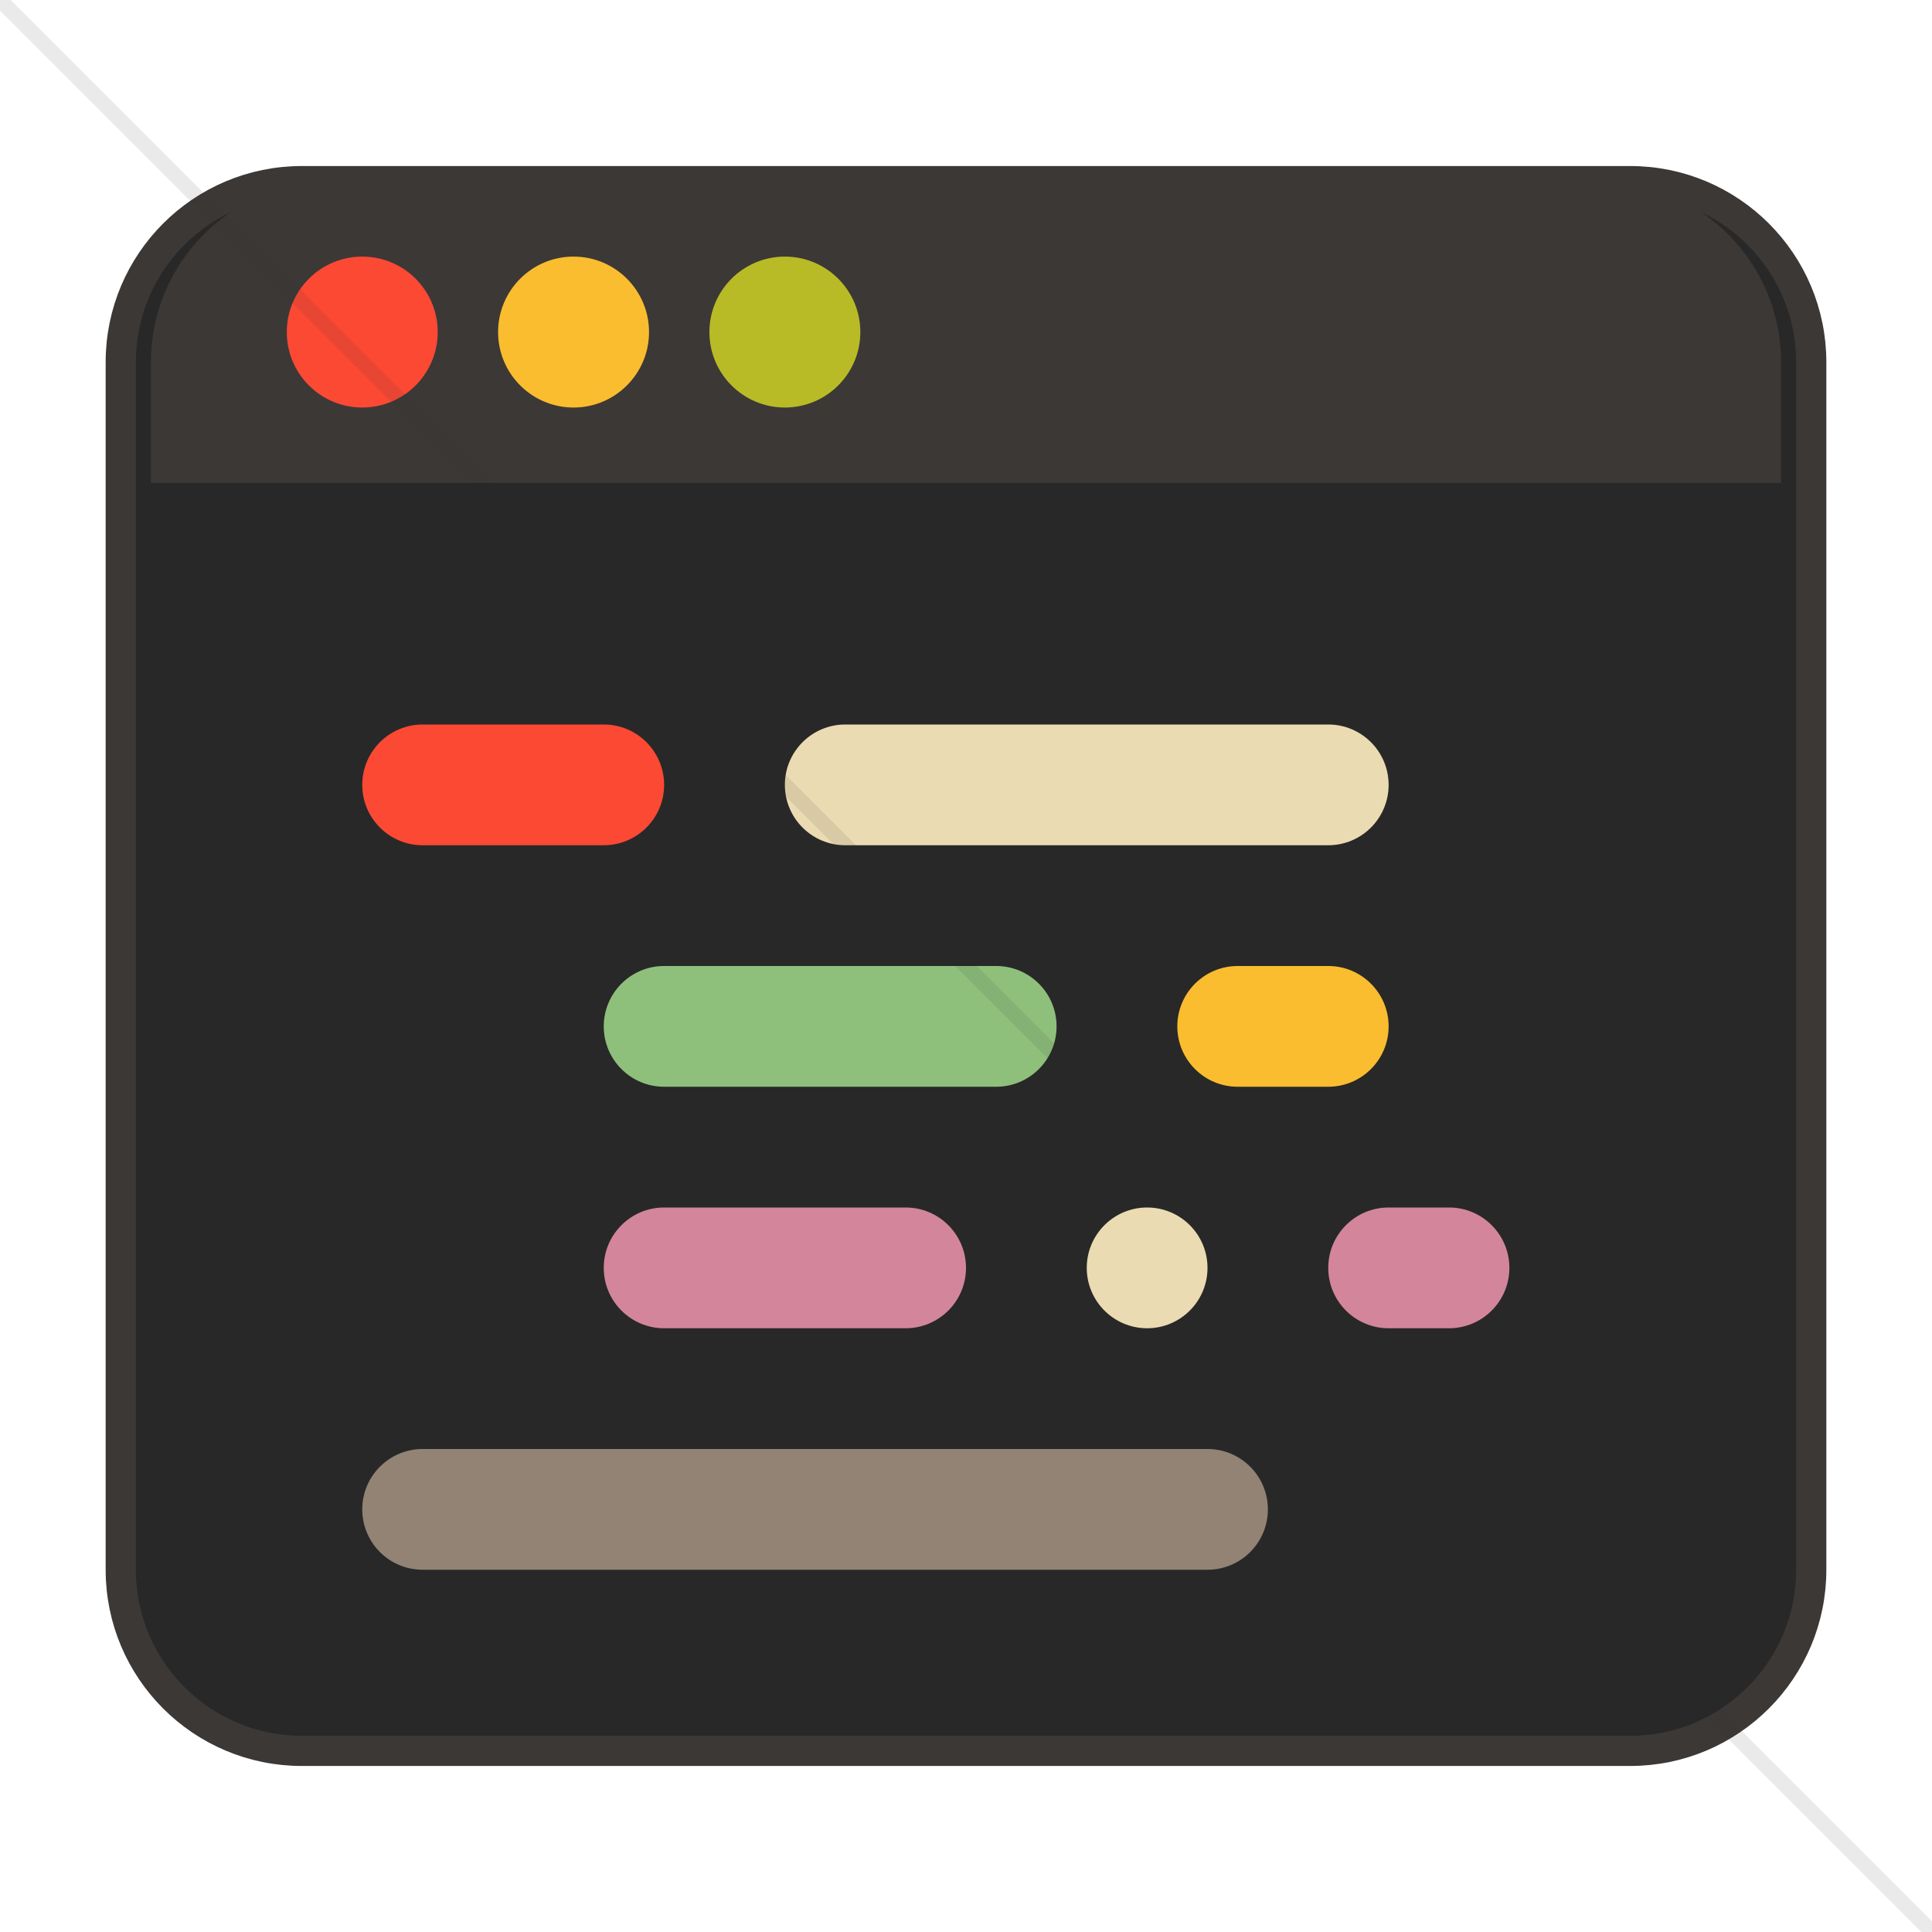
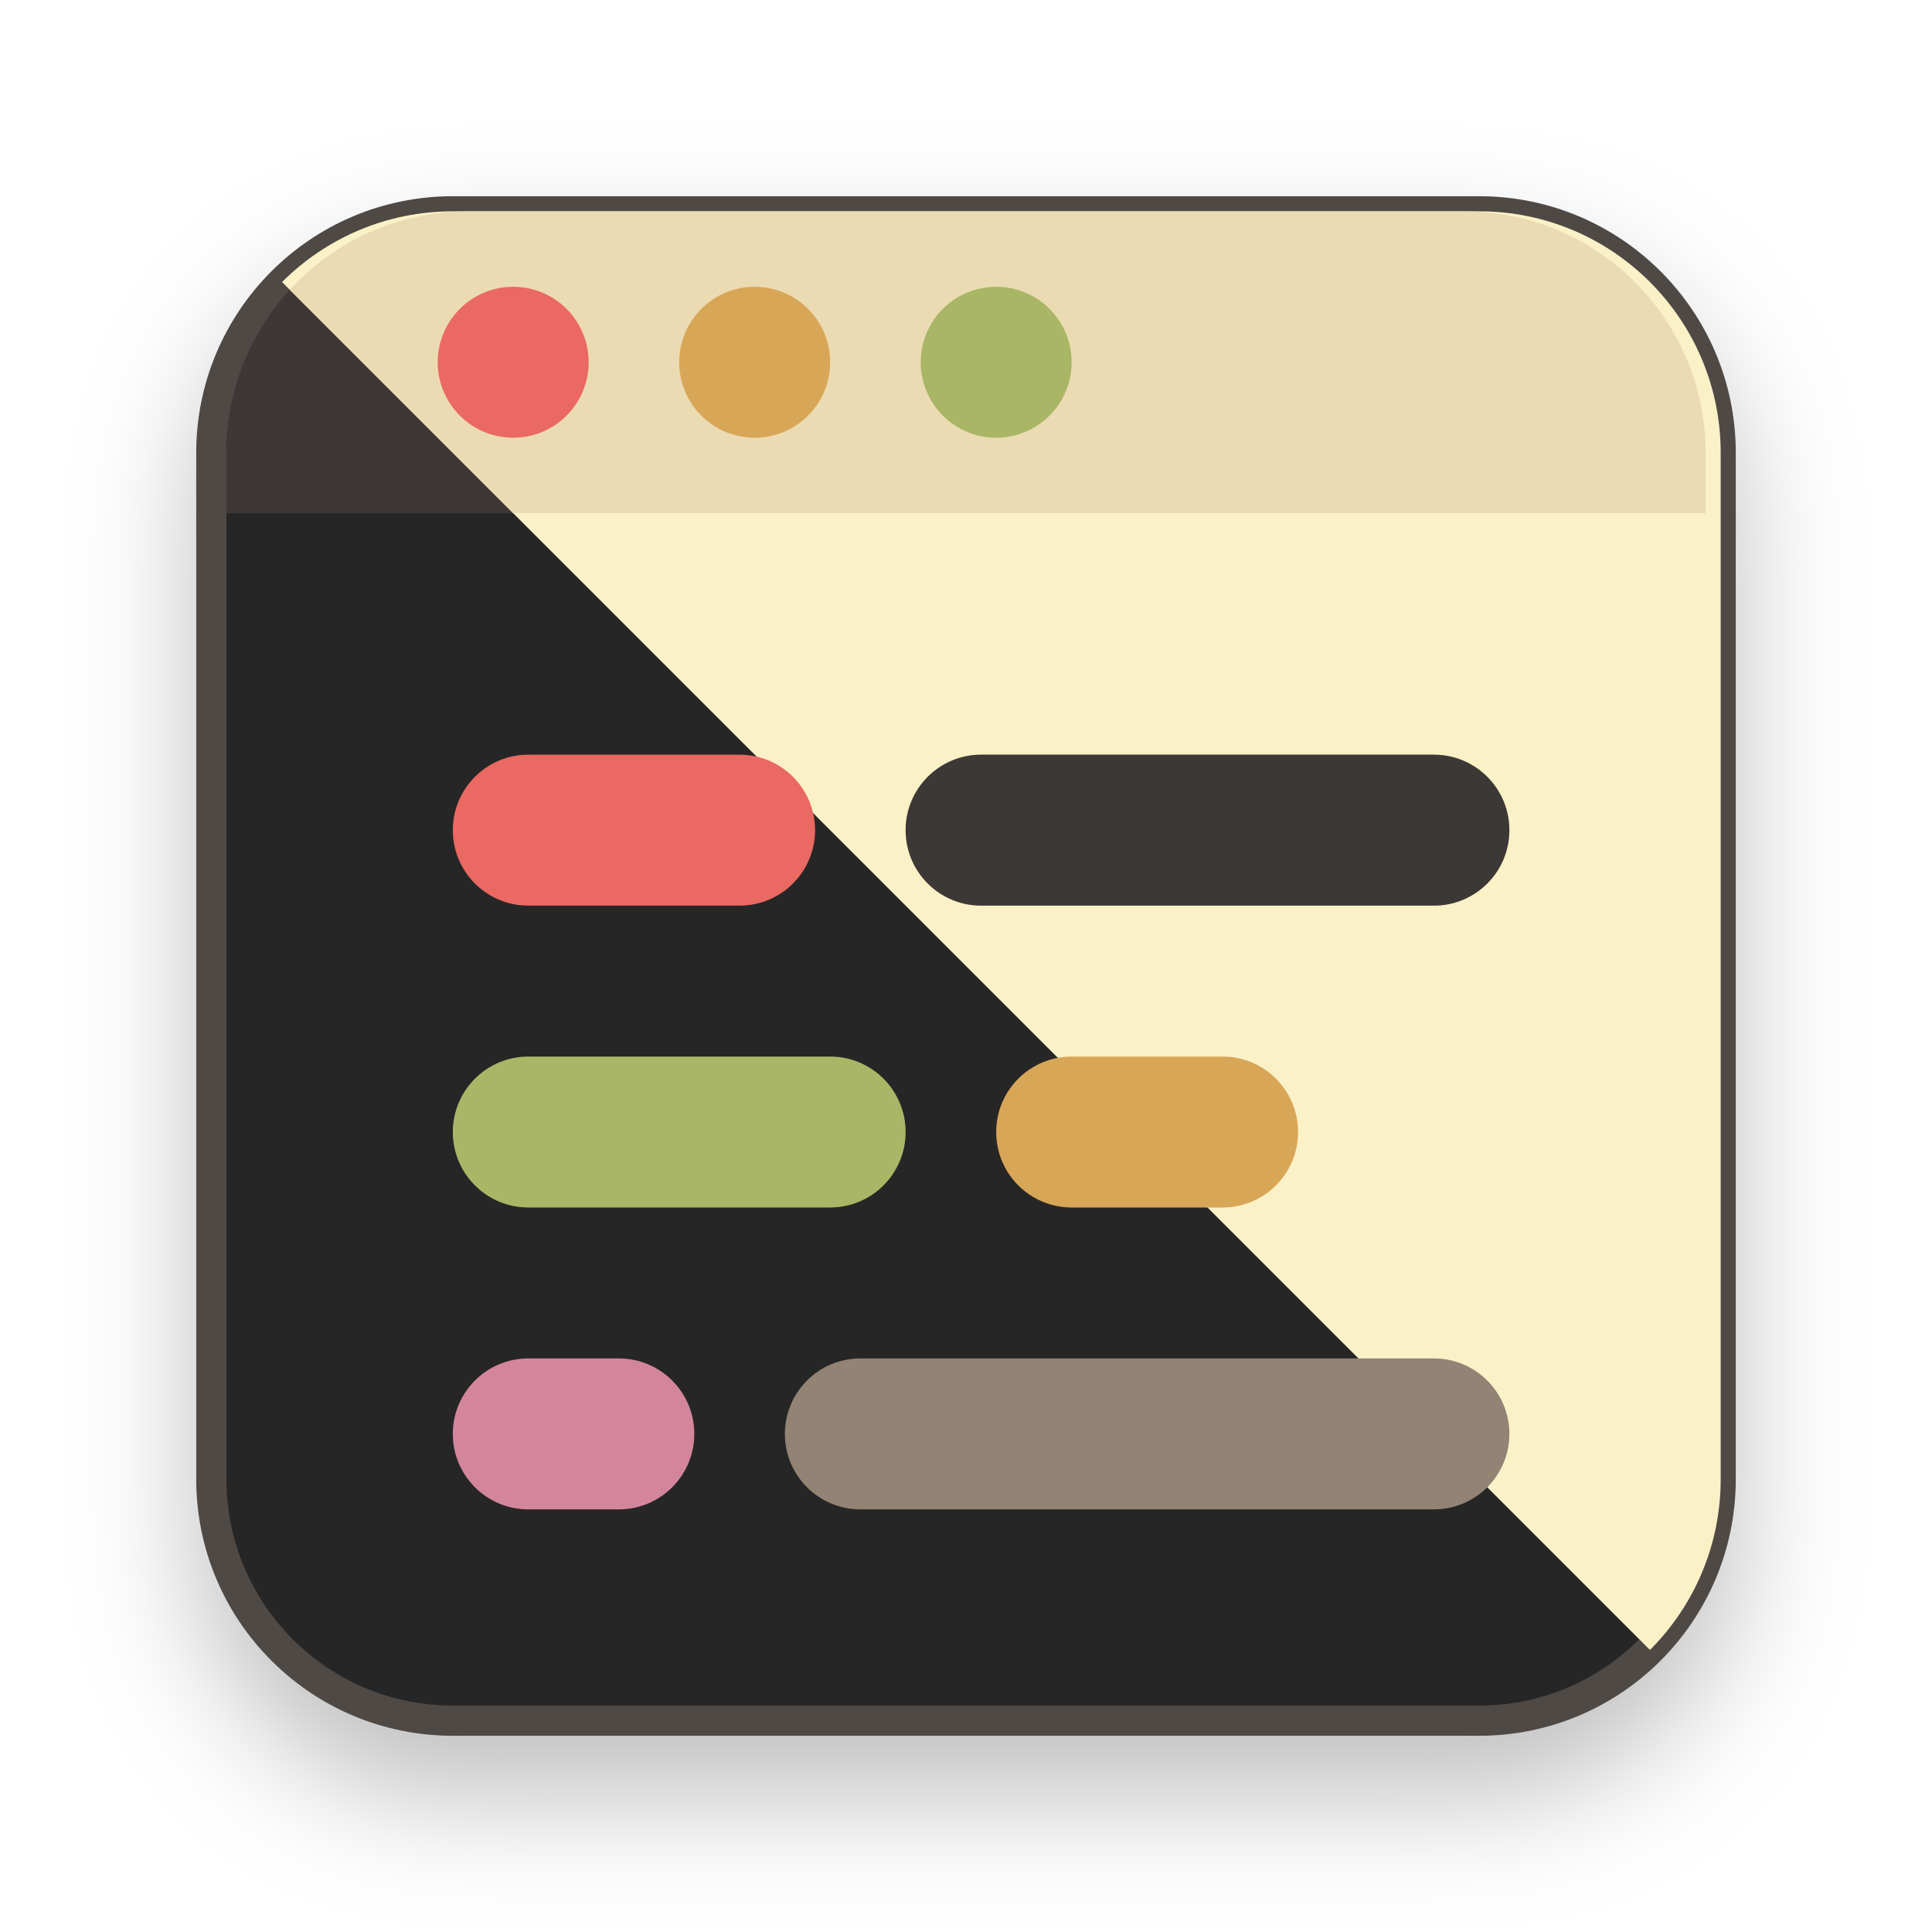
<svg xmlns="http://www.w3.org/2000/svg" width="128" height="128" viewBox="0 0 128 128" fill="none">
  <defs>
-     <clipPath id="light-split-clip">
-       <polygon points="0,0 128,0 128,128 Z" />
+     <clipPath id="split-clip">
+       <path d="M0 0 L128 0 L128 128 Z" />
    </clipPath>
-     <color id="gb-red" value="#fb4934" />
-     <color id="gb-green" value="#b8bb26" />
-     <color id="gb-yellow" value="#fabd2f" />
-     <color id="gb-purple" value="#d3869b" />
-     <color id="gb-aqua" value="#8ec07c" />
+     <filter id="shadow" x="-4" y="-4" width="136" height="136" filterUnits="userSpaceOnUse">
+       <feDropShadow dx="0" dy="4" stdDeviation="4" flood-color="#000000" flood-opacity="0.25" />
+     </filter>
  </defs>
-   <g id="dark-theme-base">
-     <rect x="8" y="12" width="112" height="104" rx="12" fill="#282828" stroke="#3c3836" stroke-width="2" />
-     <path d="M10 24 C10 17.373 15.373 12 22 12 H106 C112.627 12 118 17.373 118 24 V32 H10 V24 Z" fill="#3c3836" />
-     <circle cx="24" cy="22" r="5" fill="#fb4934" />
-     <circle cx="38" cy="22" r="5" fill="#fabd2f" />
-     <circle cx="52" cy="22" r="5" fill="#b8bb26" />
-     <g transform="translate(24, 48)">
-       <rect y="0" width="20" height="8" rx="4" fill="#fb4934" />
-       <rect x="28" y="0" width="40" height="8" rx="4" fill="#ebdbb2" />
-       <rect x="16" y="16" width="30" height="8" rx="4" fill="#8ec07c" />
-       <rect x="54" y="16" width="14" height="8" rx="4" fill="#fabd2f" />
-       <rect x="16" y="32" width="24" height="8" rx="4" fill="#d3869b" />
-       <rect x="48" y="32" width="8" height="8" rx="4" fill="#ebdbb2" />
-       <rect x="64" y="32" width="12" height="8" rx="4" fill="#d3869b" />
-       <rect y="48" width="60" height="8" rx="4" fill="#928374" />
-     </g>
+   <g filter="url(#shadow)">
+     <rect x="14" y="14" width="100" height="100" rx="16" fill="#282828" stroke="#504945" stroke-width="2" />
+     <path d="M15 30 C15 21.16 22.16 14 31 14 H97 C105.84 14 113 21.16 113 30 V34 H15 V30 Z" fill="#3c3836" />
  </g>
-   <g id="light-theme-top-half" clip-path="url(#light-split-clip)">
-     <rect x="8" y="12" width="112" height="104" rx="12" fill="#fbf1c7" stroke="#ebdbb2" stroke-width="2" />
-     <path d="M10 24 C10 17.373 15.373 12 22 12 H106 C112.627 12 118 17.373 118 24 V32 H10 V24 Z" fill="#ebdbb2" />
-     <circle cx="24" cy="22" r="5" fill="#fb4934" />
-     <circle cx="38" cy="22" r="5" fill="#fabd2f" />
-     <circle cx="52" cy="22" r="5" fill="#b8bb26" />
-     <g transform="translate(24, 48)">
-       <rect y="0" width="20" height="8" rx="4" fill="#fb4934" />
-       <rect x="28" y="0" width="40" height="8" rx="4" fill="#3c3836" />
-       <rect x="16" y="16" width="30" height="8" rx="4" fill="#8ec07c" />
-       <rect x="54" y="16" width="14" height="8" rx="4" fill="#fabd2f" />
-       <rect x="16" y="32" width="24" height="8" rx="4" fill="#d3869b" />
-       <rect x="48" y="32" width="8" height="8" rx="4" fill="#3c3836" />
-       <rect x="64" y="32" width="12" height="8" rx="4" fill="#d3869b" />
-       <rect y="48" width="60" height="8" rx="4" fill="#a89984" />
-     </g>
+   <g clip-path="url(#split-clip)">
+     <rect x="14" y="14" width="100" height="100" rx="16" fill="#fbf1c7" />
+     <path d="M15 30 C15 21.16 22.16 14 31 14 H97 C105.84 14 113 21.16 113 30 V34 H15 V30 Z" fill="#ebdbb2" />
  </g>
-   <line x1="0" y1="0" x2="128" y2="128" stroke="#282828" stroke-width="1" opacity="0.1" />
+   <circle cx="34" cy="24" r="5" fill="#ea6962" />
+   <circle cx="50" cy="24" r="5" fill="#d8a657" />
+   <circle cx="66" cy="24" r="5" fill="#a9b665" />
+   <rect x="30" y="50" width="24" height="10" rx="5" fill="#ea6962" />
+   <rect x="60" y="50" width="40" height="10" rx="5" fill="#d4be98" />
+   <g clip-path="url(#split-clip)">
+     <rect x="60" y="50" width="40" height="10" rx="5" fill="#3c3836" />
+   </g>
+   <rect x="30" y="70" width="30" height="10" rx="5" fill="#a9b665" />
+   <rect x="66" y="70" width="20" height="10" rx="5" fill="#d8a657" />
+   <rect x="30" y="90" width="16" height="10" rx="5" fill="#d3869b" />
+   <rect x="52" y="90" width="48" height="10" rx="5" fill="#928374" />
</svg>
